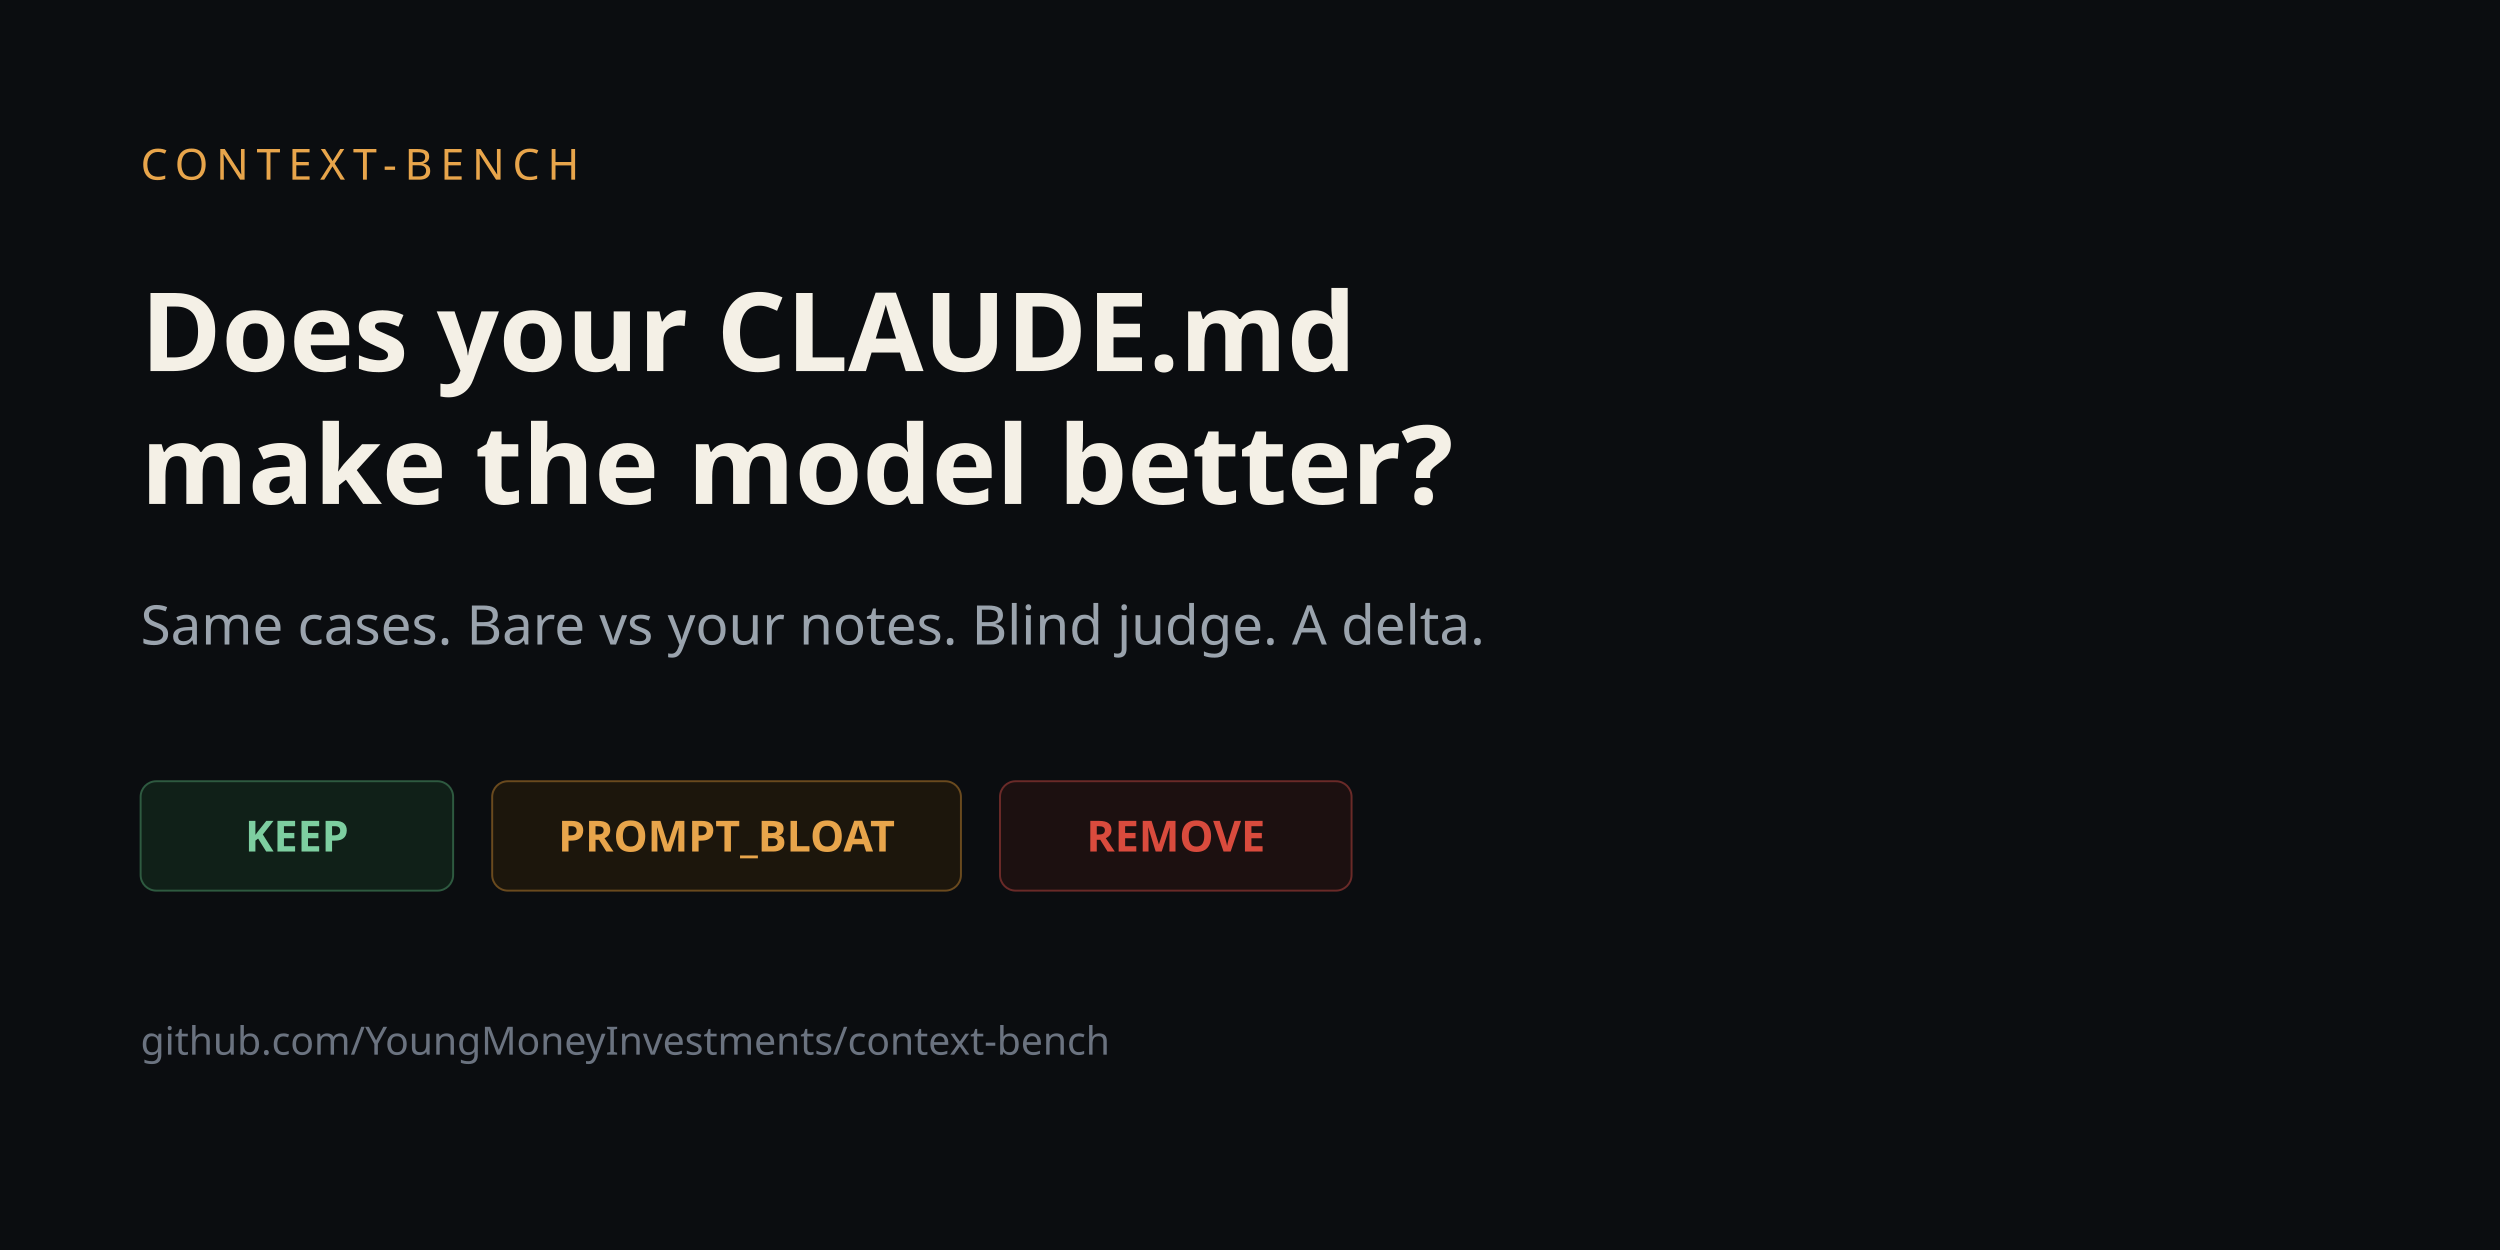
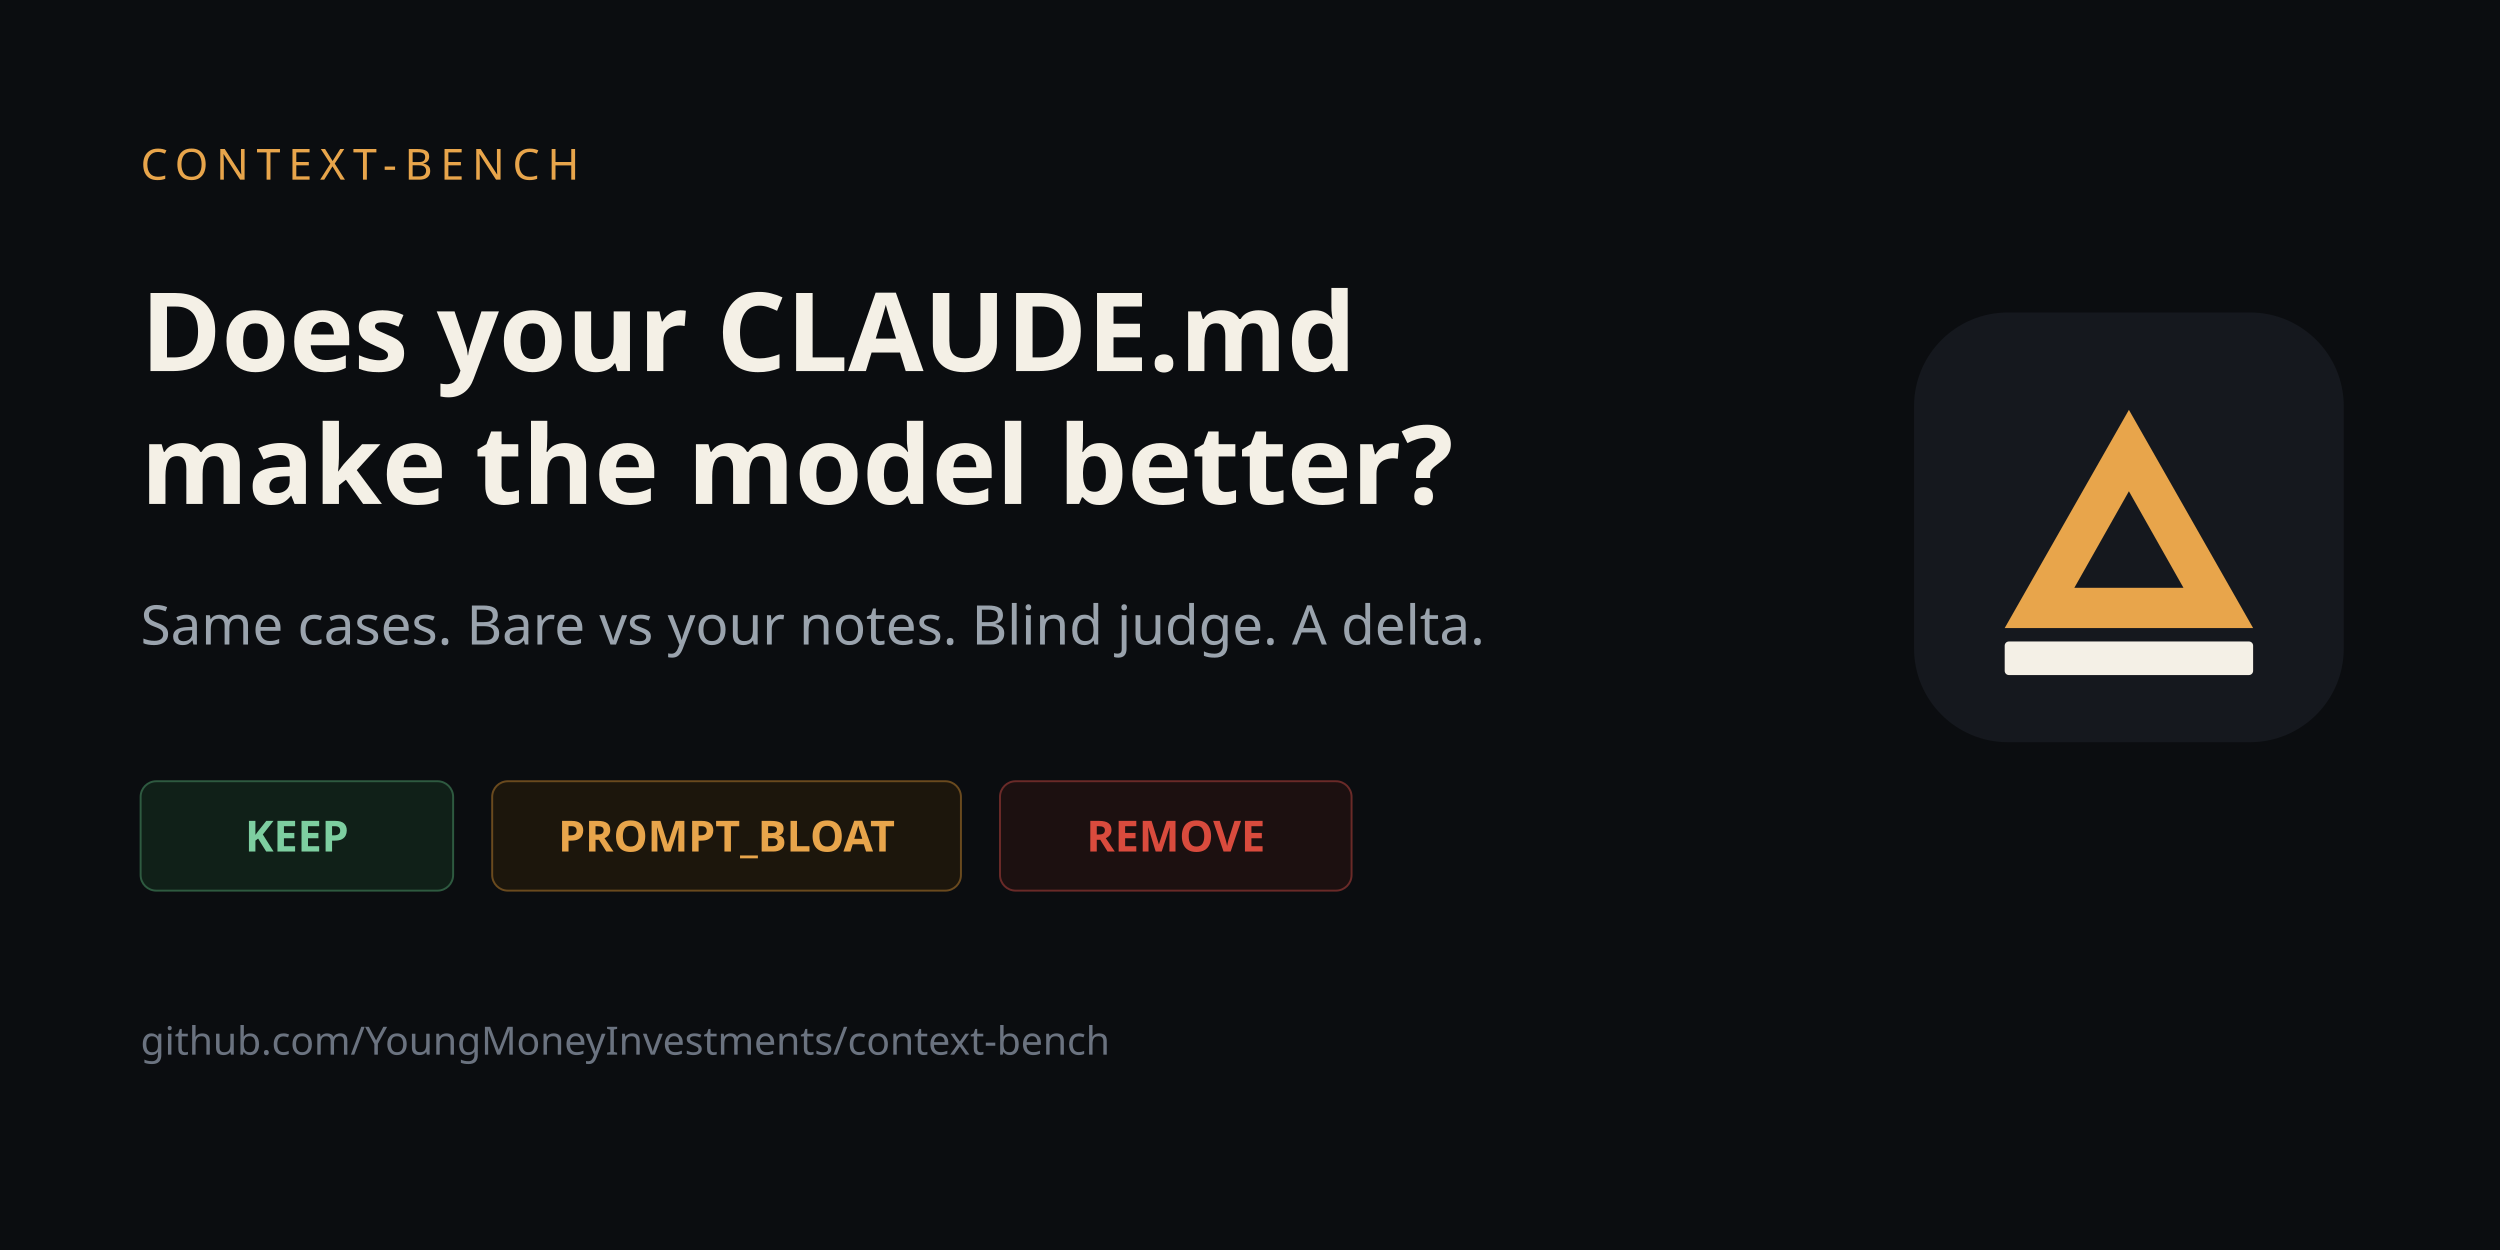
<svg xmlns="http://www.w3.org/2000/svg" width="1280" height="640" viewBox="0 0 1280 640" role="img" aria-label="context-bench: score whether your CLAUDE.md helps">
  <rect width="1280" height="640" fill="#0b0d10" />
  <text x="72" y="92" fill="#e8a54b" font-family="ui-sans-serif, system-ui, sans-serif" font-size="22" letter-spacing="4">CONTEXT-BENCH</text>
  <text x="72" y="190" fill="#f4f0e6" font-family="ui-sans-serif, system-ui, sans-serif" font-size="56" font-weight="700">Does your CLAUDE.md</text>
  <text x="72" y="258" fill="#f4f0e6" font-family="ui-sans-serif, system-ui, sans-serif" font-size="56" font-weight="700">make the model better?</text>
  <text x="72" y="330" fill="#9aa3ad" font-family="ui-sans-serif, system-ui, sans-serif" font-size="28">Same cases. Bare vs your notes. Blind judge. A delta.</text>
  <g font-family="ui-sans-serif, system-ui, sans-serif" font-size="22" font-weight="700">
    <rect x="72" y="400" width="160" height="56" rx="8" fill="#102018" stroke="#2e5a40" />
    <text x="152" y="436" text-anchor="middle" fill="#7dcea0">KEEP</text>
    <rect x="252" y="400" width="240" height="56" rx="8" fill="#1c160c" stroke="#6a4a1e" />
    <text x="372" y="436" text-anchor="middle" fill="#e8a54b">PROMPT_BLOAT</text>
    <rect x="512" y="400" width="180" height="56" rx="8" fill="#1c1010" stroke="#6a2a28" />
    <text x="602" y="436" text-anchor="middle" fill="#d94b3d">REMOVE</text>
  </g>
  <text x="72" y="540" fill="#6b7380" font-family="ui-sans-serif, system-ui, sans-serif" font-size="20">github.com/YoungMoneyInvestments/context-bench</text>
+   <g transform="translate(980,160)">
+     <rect width="220" height="220" rx="48" fill="#15181e" />
+     <g transform="scale(0.4296875)">
+       <path d="M256 116 L404 376 H108 Z" fill="#e8a54b" />
+       <path d="M256 213 L321 328 H191 Z" fill="#15181e" />
+       <rect x="108" y="392" width="296" height="40" rx="5" fill="#f4f0e6" />
+     </g>
+   </g>
</svg>
